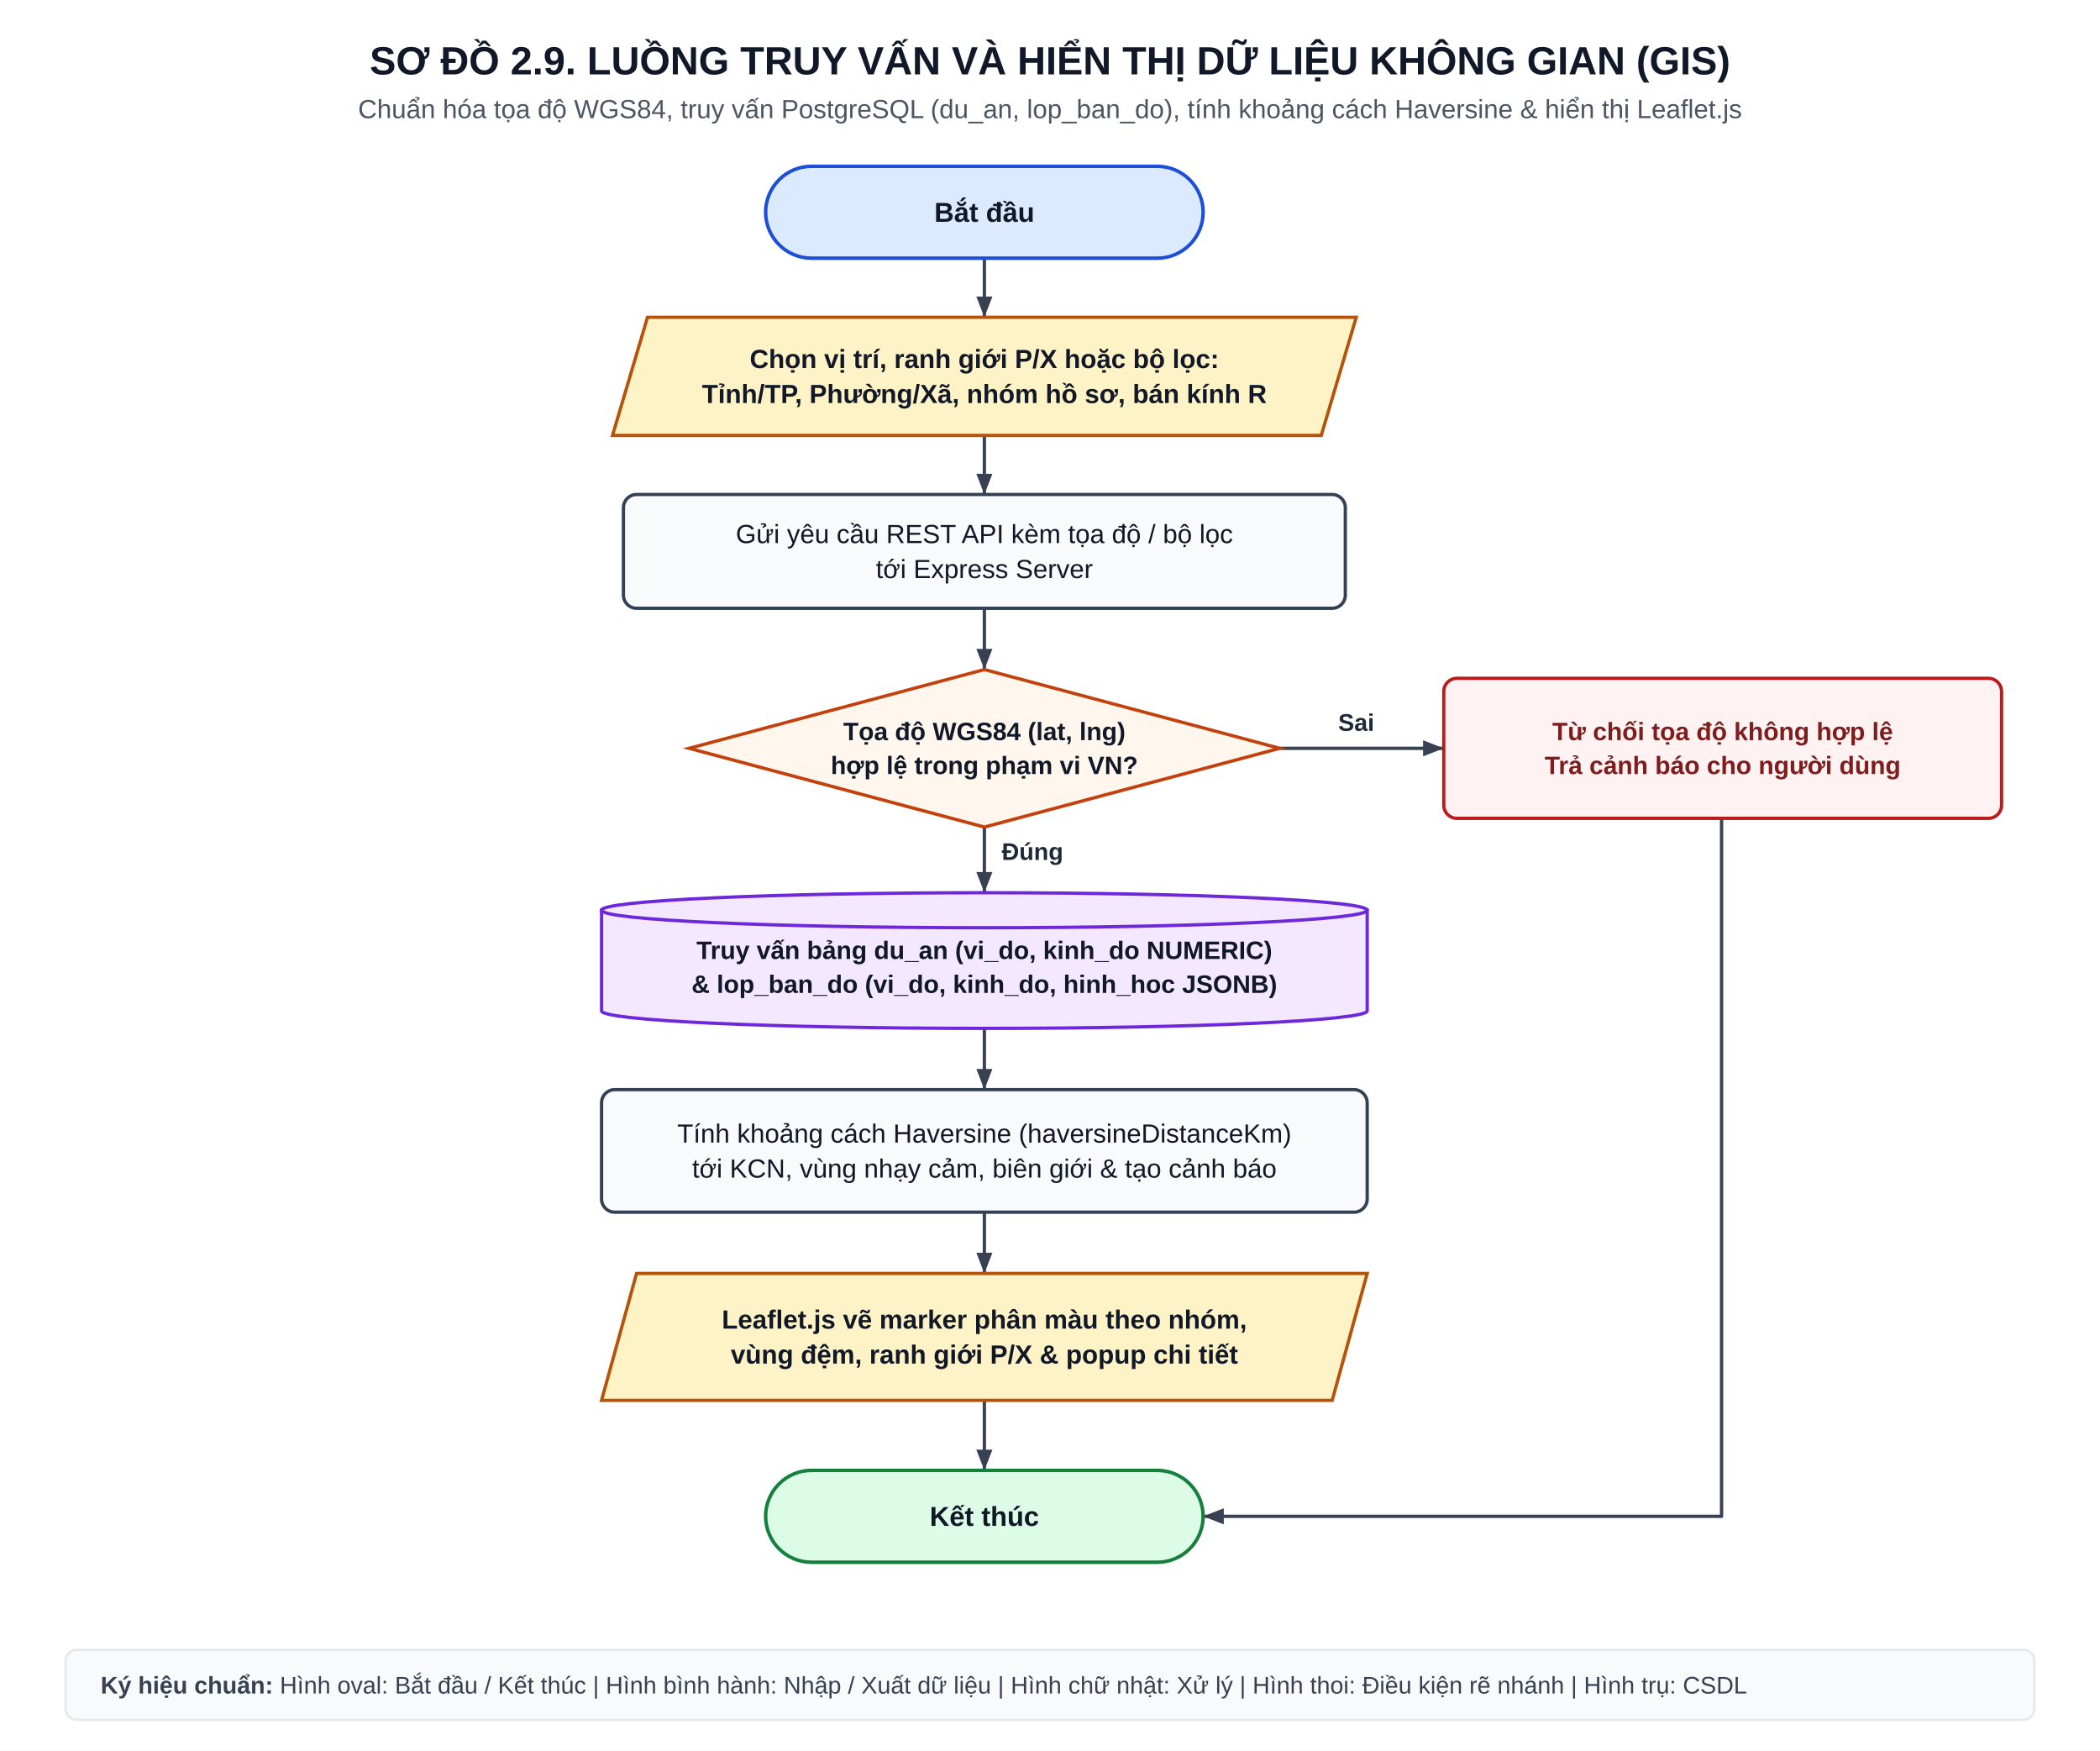
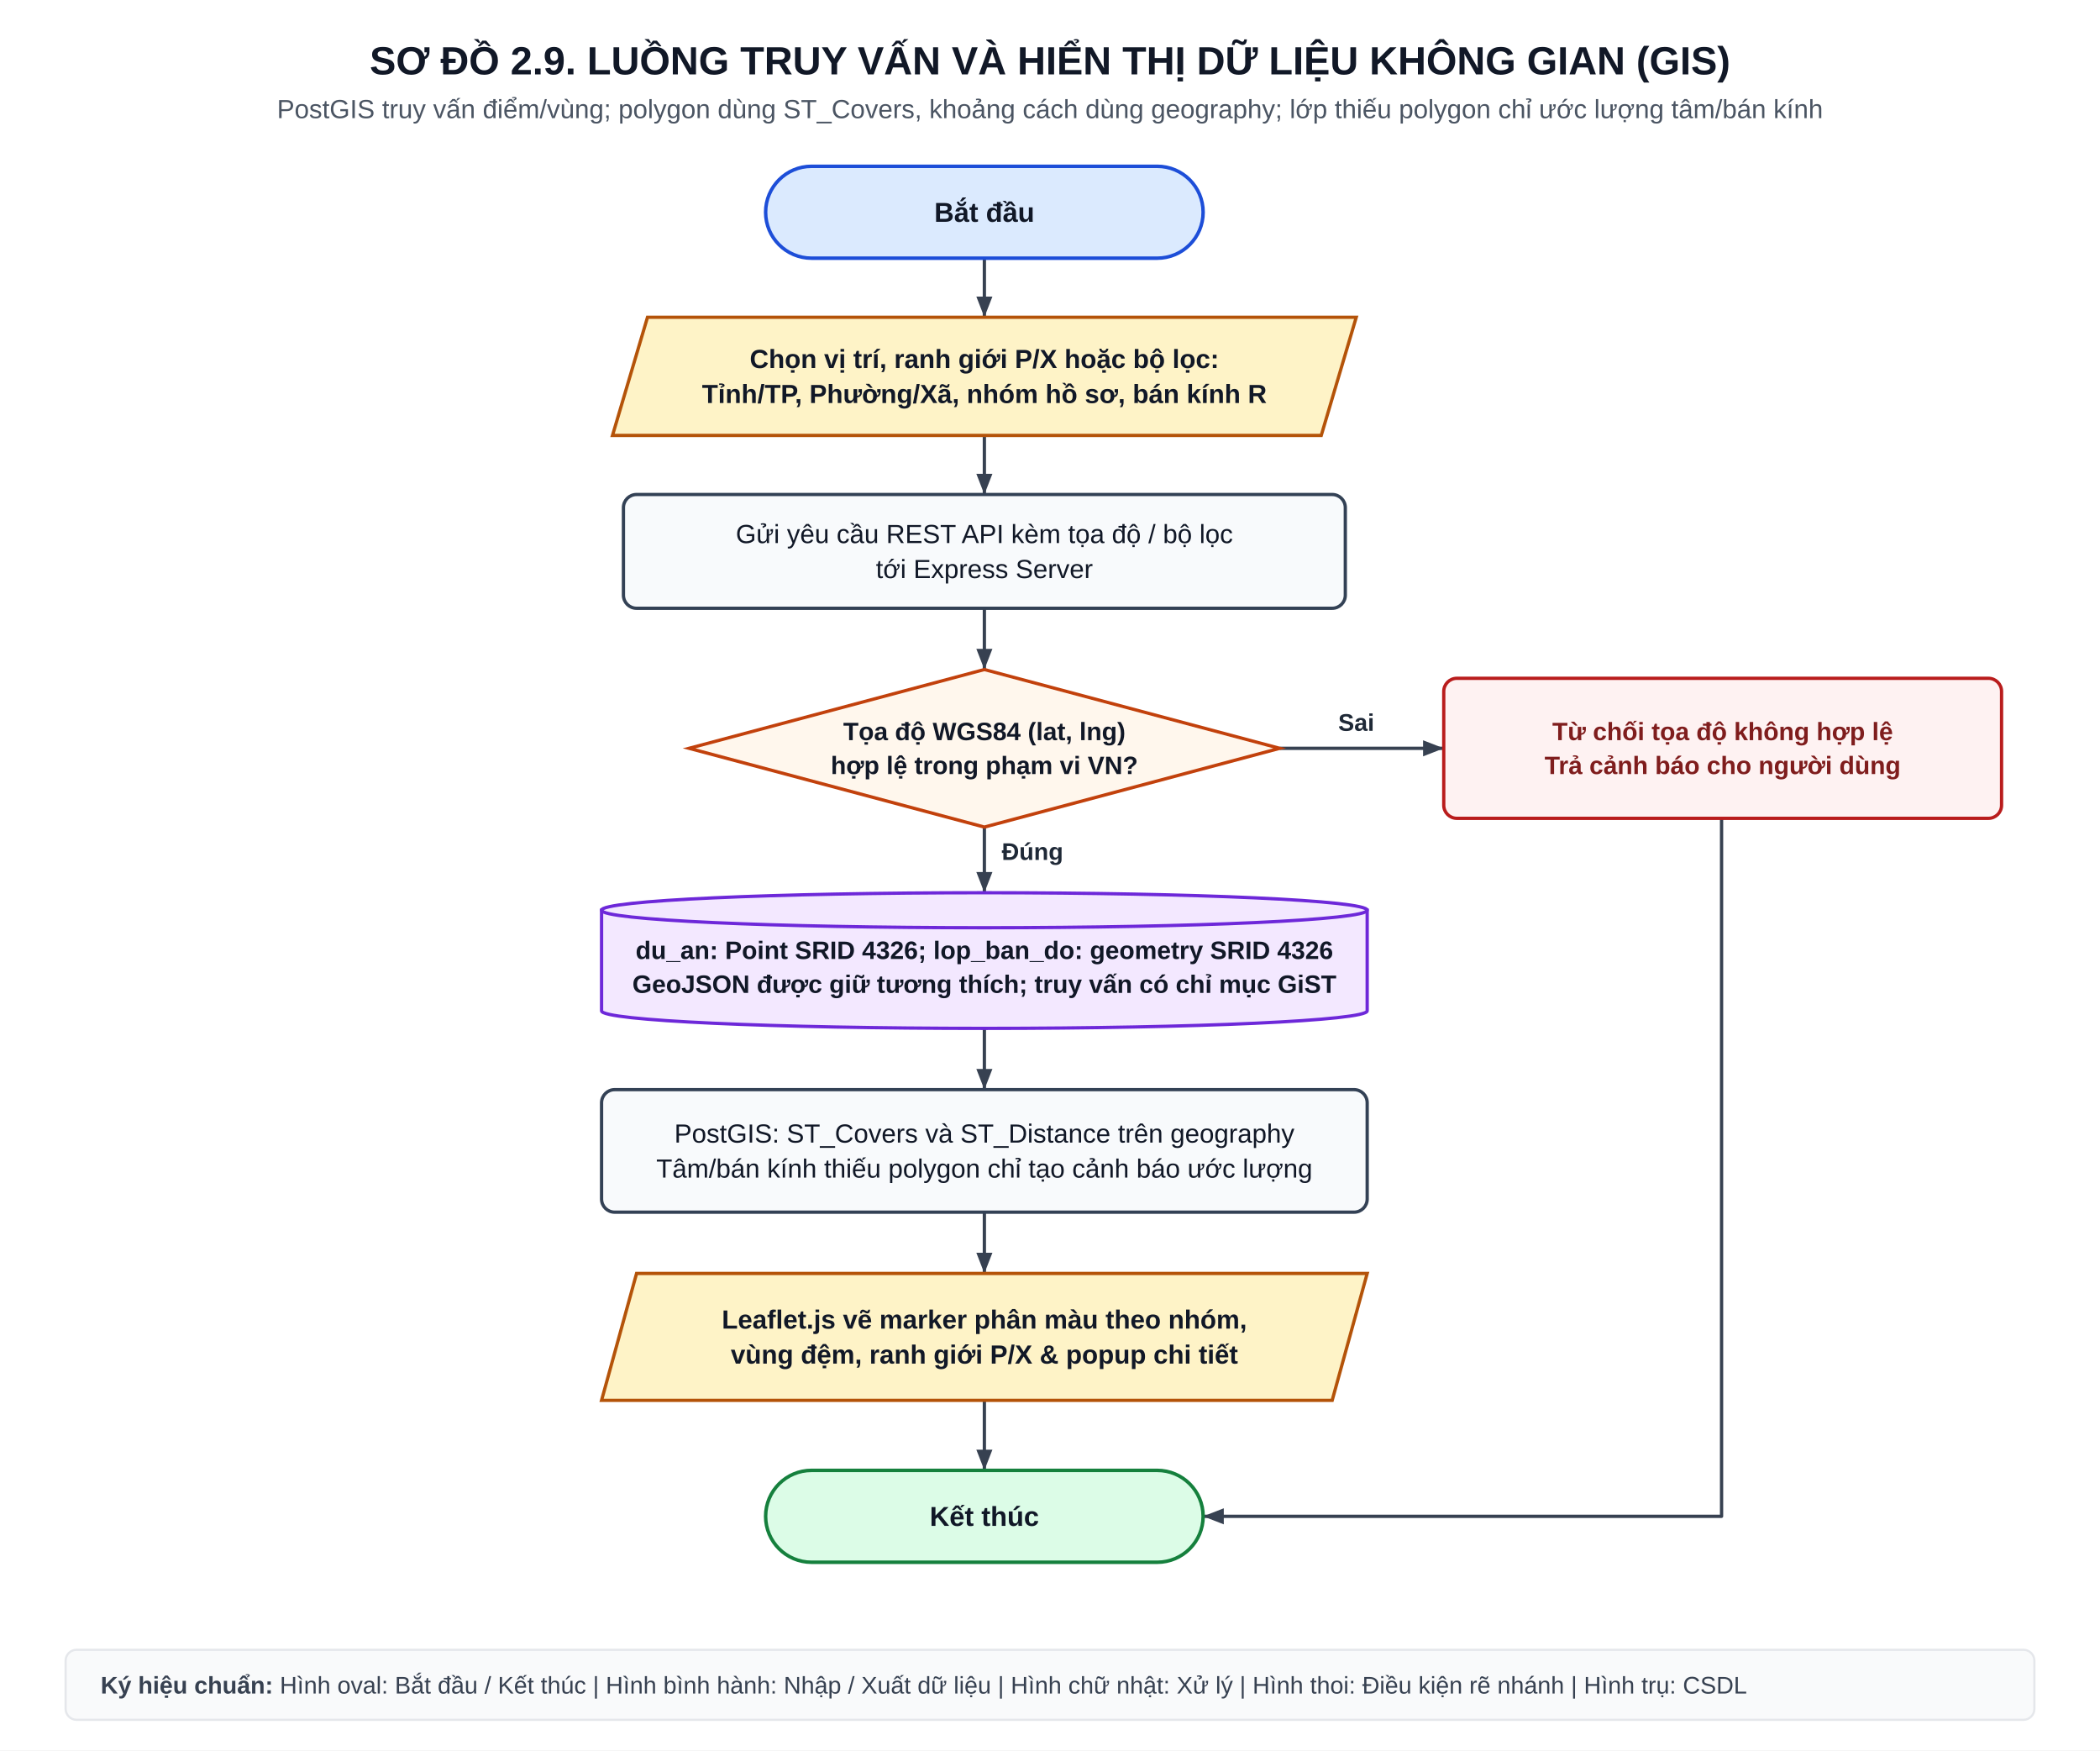
<svg xmlns="http://www.w3.org/2000/svg" width="960" height="800" viewBox="0 0 960 800" font-family="Segoe UI, Arial, sans-serif">
  <defs>
    <marker id="arrow" viewBox="0 0 10 10" refX="9" refY="5" markerWidth="7" markerHeight="7" orient="auto-start-reverse">
      <path d="M 0 1.5 L 9 5 L 0 8.5 z" fill="#374151" />
    </marker>
  </defs>
  <rect width="100%" height="100%" fill="#FFFFFF" />
  <text x="480" y="34" text-anchor="middle" font-size="18" font-weight="700" fill="#111827">SƠ ĐỒ 2.9. LUỒNG TRUY VẤN VÀ HIỂN THỊ DỮ LIỆU KHÔNG GIAN (GIS)</text>
-   <text x="480" y="54" text-anchor="middle" font-size="12" fill="#4B5563">Chuẩn hóa tọa độ WGS84, truy vấn PostgreSQL (du_an, lop_ban_do), tính khoảng cách Haversine &amp; hiển thị Leaflet.js</text>
+   <text x="480" y="54" text-anchor="middle" font-size="12" fill="#4B5563">PostGIS truy vấn điểm/vùng; polygon dùng ST_Covers, khoảng cách dùng geography; lớp thiếu polygon chỉ ước lượng tâm/bán kính</text>
  <g>
    <polyline points="450,118 450,145" fill="none" stroke="#374151" stroke-width="1.5" stroke-linejoin="round" marker-end="url(#arrow)" />
  </g>
  <g>
    <polyline points="450,199 450,226" fill="none" stroke="#374151" stroke-width="1.5" stroke-linejoin="round" marker-end="url(#arrow)" />
  </g>
  <g>
    <polyline points="450,278 450,306" fill="none" stroke="#374151" stroke-width="1.5" stroke-linejoin="round" marker-end="url(#arrow)" />
  </g>
  <g>
    <polyline points="450,378 450,408" fill="none" stroke="#374151" stroke-width="1.5" stroke-linejoin="round" marker-end="url(#arrow)" />
    <rect x="453.4" y="380" width="37.2" height="18" rx="3" fill="#FFFFFF" opacity="0.92" />
    <text x="472" y="393" text-anchor="middle" font-size="11" font-weight="700" fill="#1F2937">Đúng</text>
  </g>
  <g>
    <polyline points="585,342 660,342" fill="none" stroke="#374151" stroke-width="1.5" stroke-linejoin="round" marker-end="url(#arrow)" />
    <rect x="604.8" y="321" width="30.4" height="18" rx="3" fill="#FFFFFF" opacity="0.92" />
    <text x="620" y="334" text-anchor="middle" font-size="11" font-weight="700" fill="#1F2937">Sai</text>
  </g>
  <g>
    <polyline points="787,374 787,693 550,693" fill="none" stroke="#374151" stroke-width="1.5" stroke-linejoin="round" marker-end="url(#arrow)" />
  </g>
  <g>
    <polyline points="450,470 450,498" fill="none" stroke="#374151" stroke-width="1.5" stroke-linejoin="round" marker-end="url(#arrow)" />
  </g>
  <g>
    <polyline points="450,554 450,582" fill="none" stroke="#374151" stroke-width="1.5" stroke-linejoin="round" marker-end="url(#arrow)" />
  </g>
  <g>
    <polyline points="450,640 450,672" fill="none" stroke="#374151" stroke-width="1.5" stroke-linejoin="round" marker-end="url(#arrow)" />
  </g>
  <g id="start">
    <rect x="350" y="76" width="200" height="42" rx="21" ry="21" fill="#DBEAFE" stroke="#1D4ED8" stroke-width="1.6" />
    <text x="450" y="101.375" text-anchor="middle" font-size="12.5" font-weight="700" fill="#111827">Bắt đầu</text>
  </g>
  <g id="io_filter">
    <polygon points="296,145 620,145 604,199 280,199" fill="#FEF3C7" stroke="#B45309" stroke-width="1.5" />
    <text x="450" y="168.2" text-anchor="middle" font-size="12" font-weight="600" fill="#111827">Chọn vị trí, ranh giới P/X hoặc bộ lọc:</text>
    <text x="450" y="184.2" text-anchor="middle" font-size="12" font-weight="600" fill="#111827">Tỉnh/TP, Phường/Xã, nhóm hồ sơ, bán kính R</text>
  </g>
  <g id="proc_api">
    <rect x="285" y="226" width="330" height="52" rx="6" ry="6" fill="#F8FAFC" stroke="#334155" stroke-width="1.5" />
    <text x="450" y="248.2" text-anchor="middle" font-size="12" font-weight="500" fill="#111827">Gửi yêu cầu REST API kèm tọa độ / bộ lọc</text>
    <text x="450" y="264.2" text-anchor="middle" font-size="12" font-weight="500" fill="#111827">tới Express Server</text>
  </g>
  <g id="dec_coord">
    <polygon points="450,306 585,342 450,378 315,342" fill="#FFF7ED" stroke="#C2410C" stroke-width="1.5" />
    <text x="450" y="338.275" text-anchor="middle" font-size="11.5" font-weight="600" fill="#111827">Tọa độ WGS84 (lat, lng)</text>
    <text x="450" y="353.775" text-anchor="middle" font-size="11.5" font-weight="600" fill="#111827">hợp lệ trong phạm vi VN?</text>
  </g>
  <g id="warn_coord">
    <rect x="660" y="310" width="255" height="64" rx="6" ry="6" fill="#FEF2F2" stroke="#B91C1C" stroke-width="1.5" />
    <text x="787.5" y="338.275" text-anchor="middle" font-size="11.5" font-weight="600" fill="#7F1D1D">Từ chối tọa độ không hợp lệ</text>
    <text x="787.5" y="353.775" text-anchor="middle" font-size="11.5" font-weight="600" fill="#7F1D1D">Trả cảnh báo cho người dùng</text>
  </g>
  <g id="db_gis">
    <path d="M 275 416 L 275 462 A 175 8 0 0 0 625 462 L 625 416 Z" fill="#F3E8FF" stroke="#6D28D9" stroke-width="1.5" />
    <ellipse cx="450" cy="416" rx="175" ry="8" fill="#F3E8FF" stroke="#6D28D9" stroke-width="1.5" />
-     <text x="450" y="438.275" text-anchor="middle" font-size="11.5" font-weight="600" fill="#111827">Truy vấn bảng du_an (vi_do, kinh_do NUMERIC)</text>
-     <text x="450" y="453.775" text-anchor="middle" font-size="11.5" font-weight="600" fill="#111827">&amp; lop_ban_do (vi_do, kinh_do, hinh_hoc JSONB)</text>
+     <text x="450" y="438.275" text-anchor="middle" font-size="11.5" font-weight="600" fill="#111827">du_an: Point SRID 4326; lop_ban_do: geometry SRID 4326</text>
+     <text x="450" y="453.775" text-anchor="middle" font-size="11.5" font-weight="600" fill="#111827">GeoJSON được giữ tương thích; truy vấn có chỉ mục GiST</text>
  </g>
  <g id="proc_hav">
    <rect x="275" y="498" width="350" height="56" rx="6" ry="6" fill="#F8FAFC" stroke="#334155" stroke-width="1.5" />
-     <text x="450" y="522.2" text-anchor="middle" font-size="12" font-weight="500" fill="#111827">Tính khoảng cách Haversine (haversineDistanceKm)</text>
-     <text x="450" y="538.2" text-anchor="middle" font-size="12" font-weight="500" fill="#111827">tới KCN, vùng nhạy cảm, biên giới &amp; tạo cảnh báo</text>
+     <text x="450" y="522.2" text-anchor="middle" font-size="12" font-weight="500" fill="#111827">PostGIS: ST_Covers và ST_Distance trên geography</text>
+     <text x="450" y="538.2" text-anchor="middle" font-size="12" font-weight="500" fill="#111827">Tâm/bán kính thiếu polygon chỉ tạo cảnh báo ước lượng</text>
  </g>
  <g id="io_map">
    <polygon points="291,582 625,582 609,640 275,640" fill="#FEF3C7" stroke="#B45309" stroke-width="1.5" />
    <text x="450" y="607.2" text-anchor="middle" font-size="12" font-weight="600" fill="#111827">Leaflet.js vẽ marker phân màu theo nhóm,</text>
    <text x="450" y="623.2" text-anchor="middle" font-size="12" font-weight="600" fill="#111827">vùng đệm, ranh giới P/X &amp; popup chi tiết</text>
  </g>
  <g id="end">
    <rect x="350" y="672" width="200" height="42" rx="21" ry="21" fill="#DCFCE7" stroke="#15803D" stroke-width="1.6" />
    <text x="450" y="697.375" text-anchor="middle" font-size="12.5" font-weight="700" fill="#111827">Kết thúc</text>
  </g>
  <g transform="translate(30, 754)">
    <rect x="0" y="0" width="900" height="32" rx="5" fill="#F9FAFB" stroke="#E5E7EB" />
    <text x="16" y="20" font-size="11" fill="#374151">
      <tspan font-weight="700">Ký hiệu chuẩn:</tspan>  Hình oval: Bắt đầu / Kết thúc   |   Hình bình hành: Nhập / Xuất dữ liệu   |   Hình chữ nhật: Xử lý   |   Hình thoi: Điều kiện rẽ nhánh   |   Hình trụ: CSDL
    </text>
  </g>
</svg>
